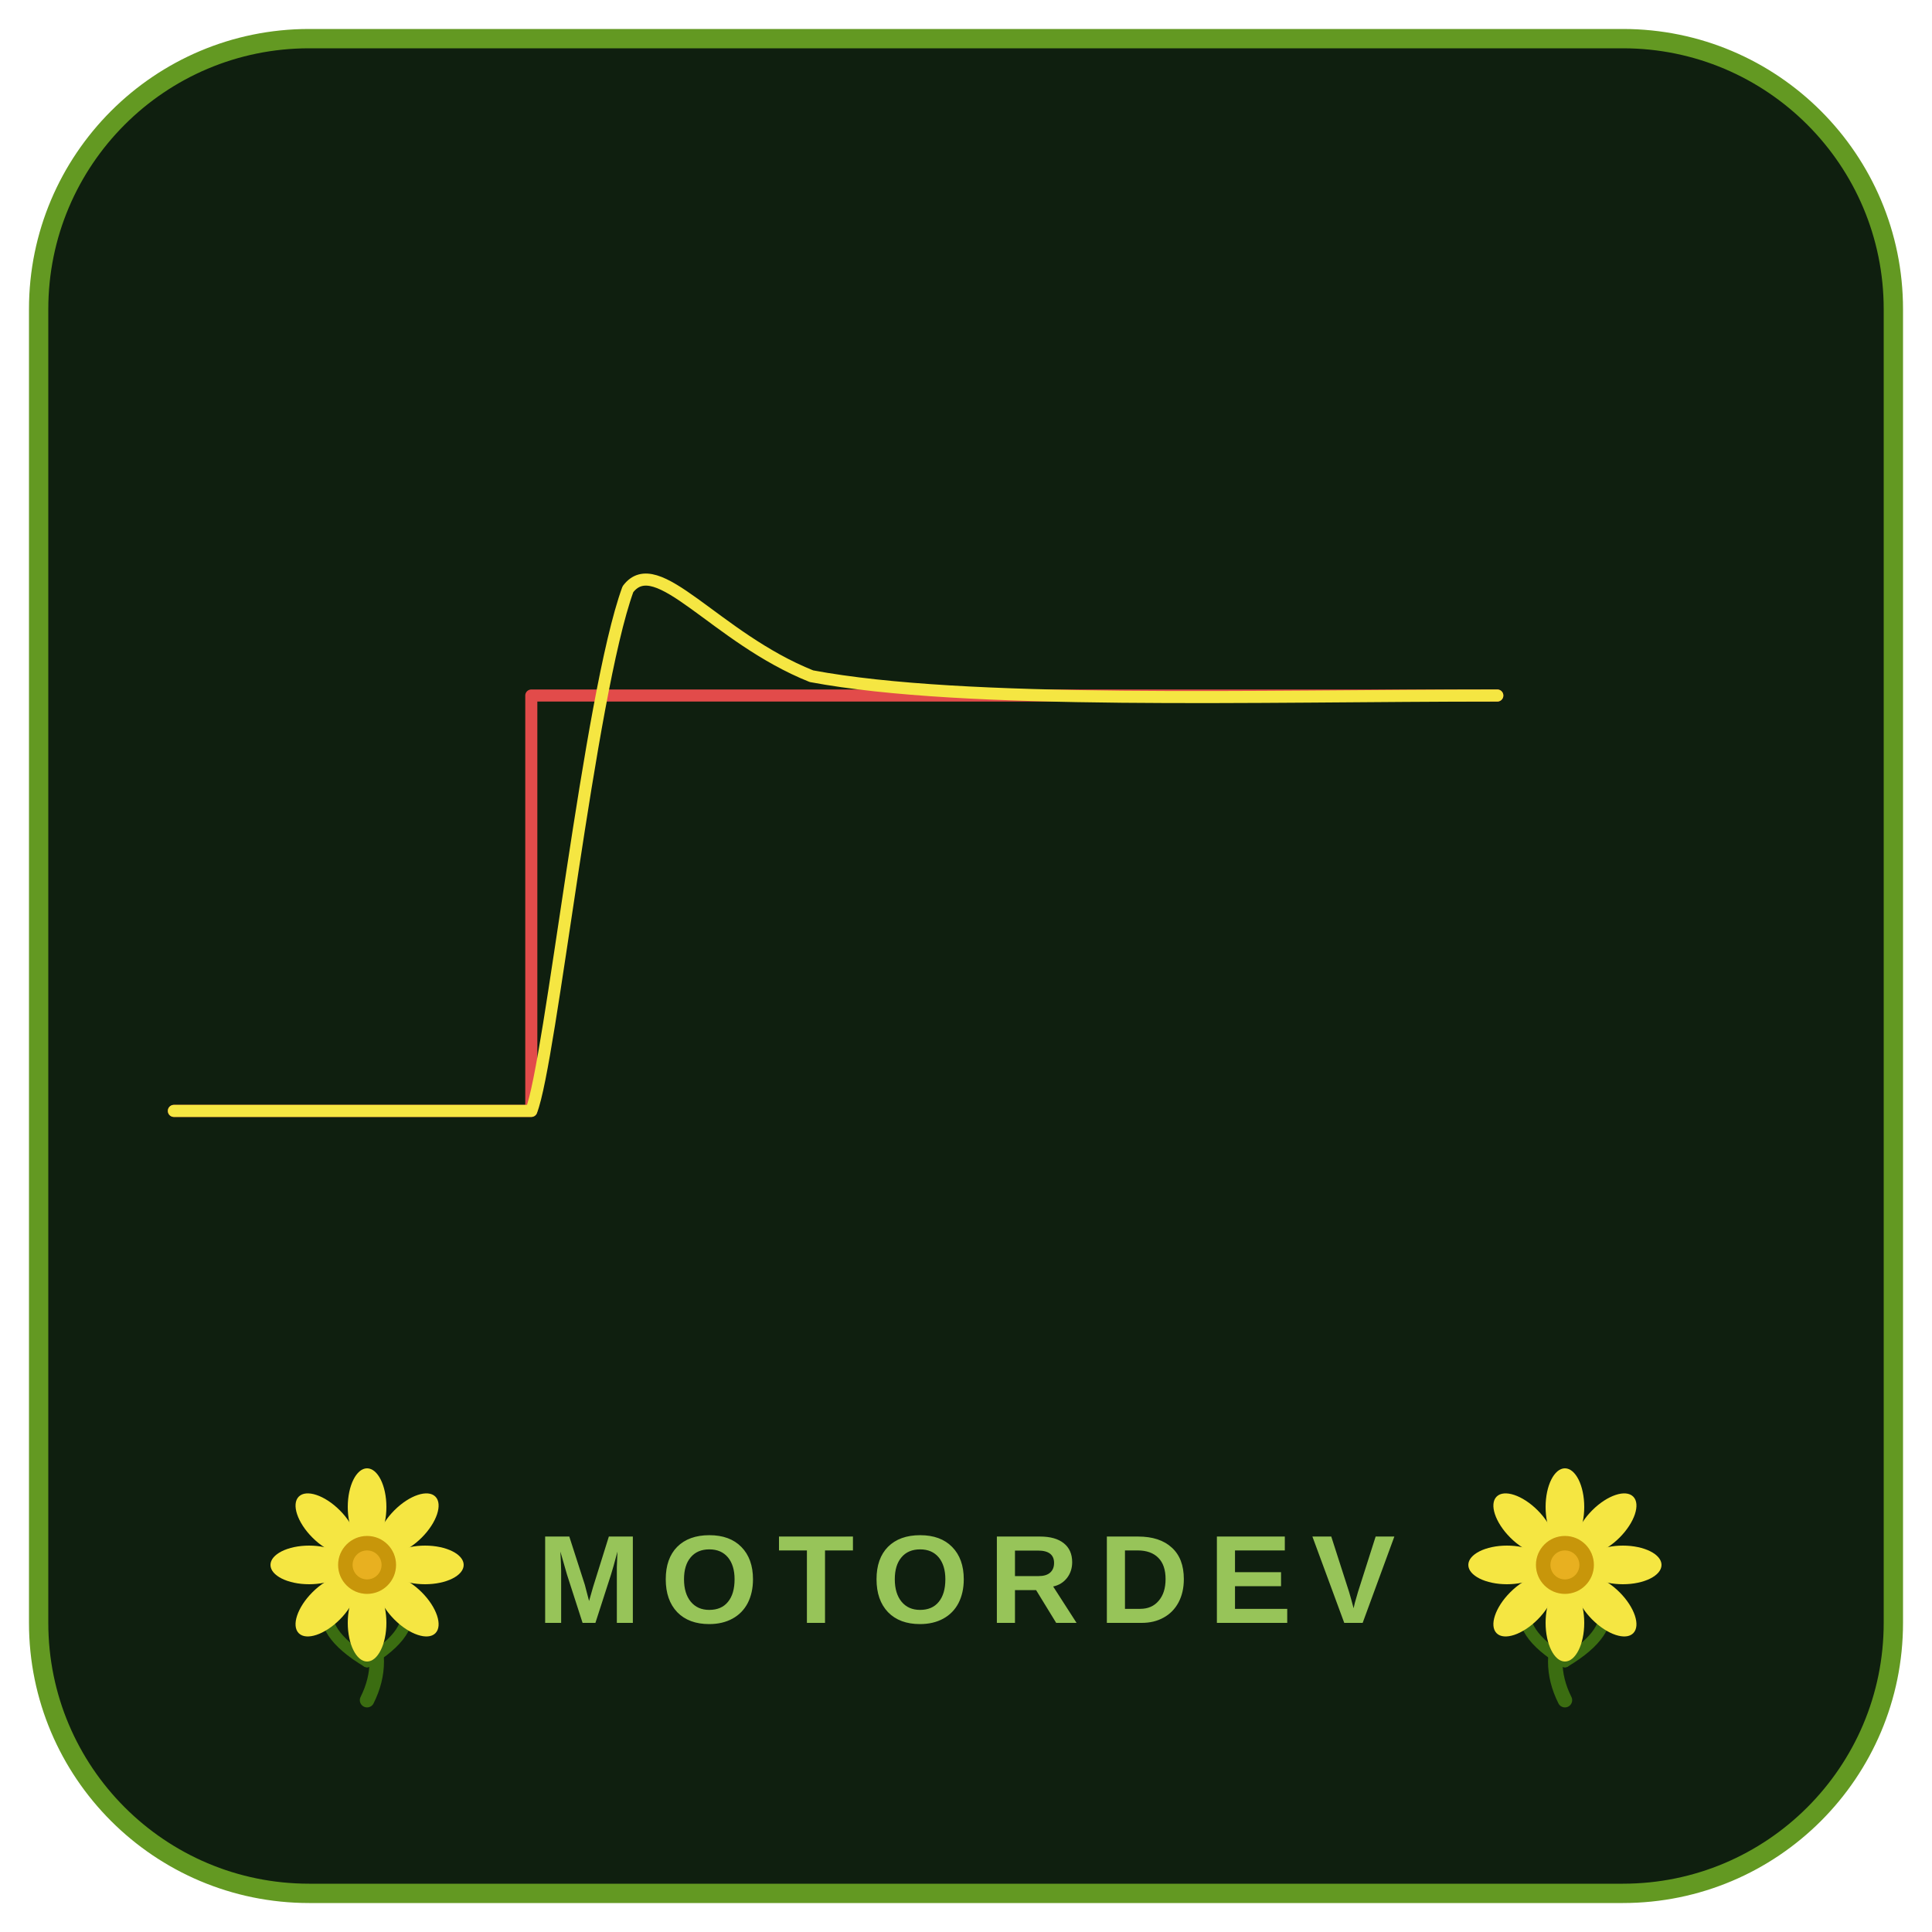
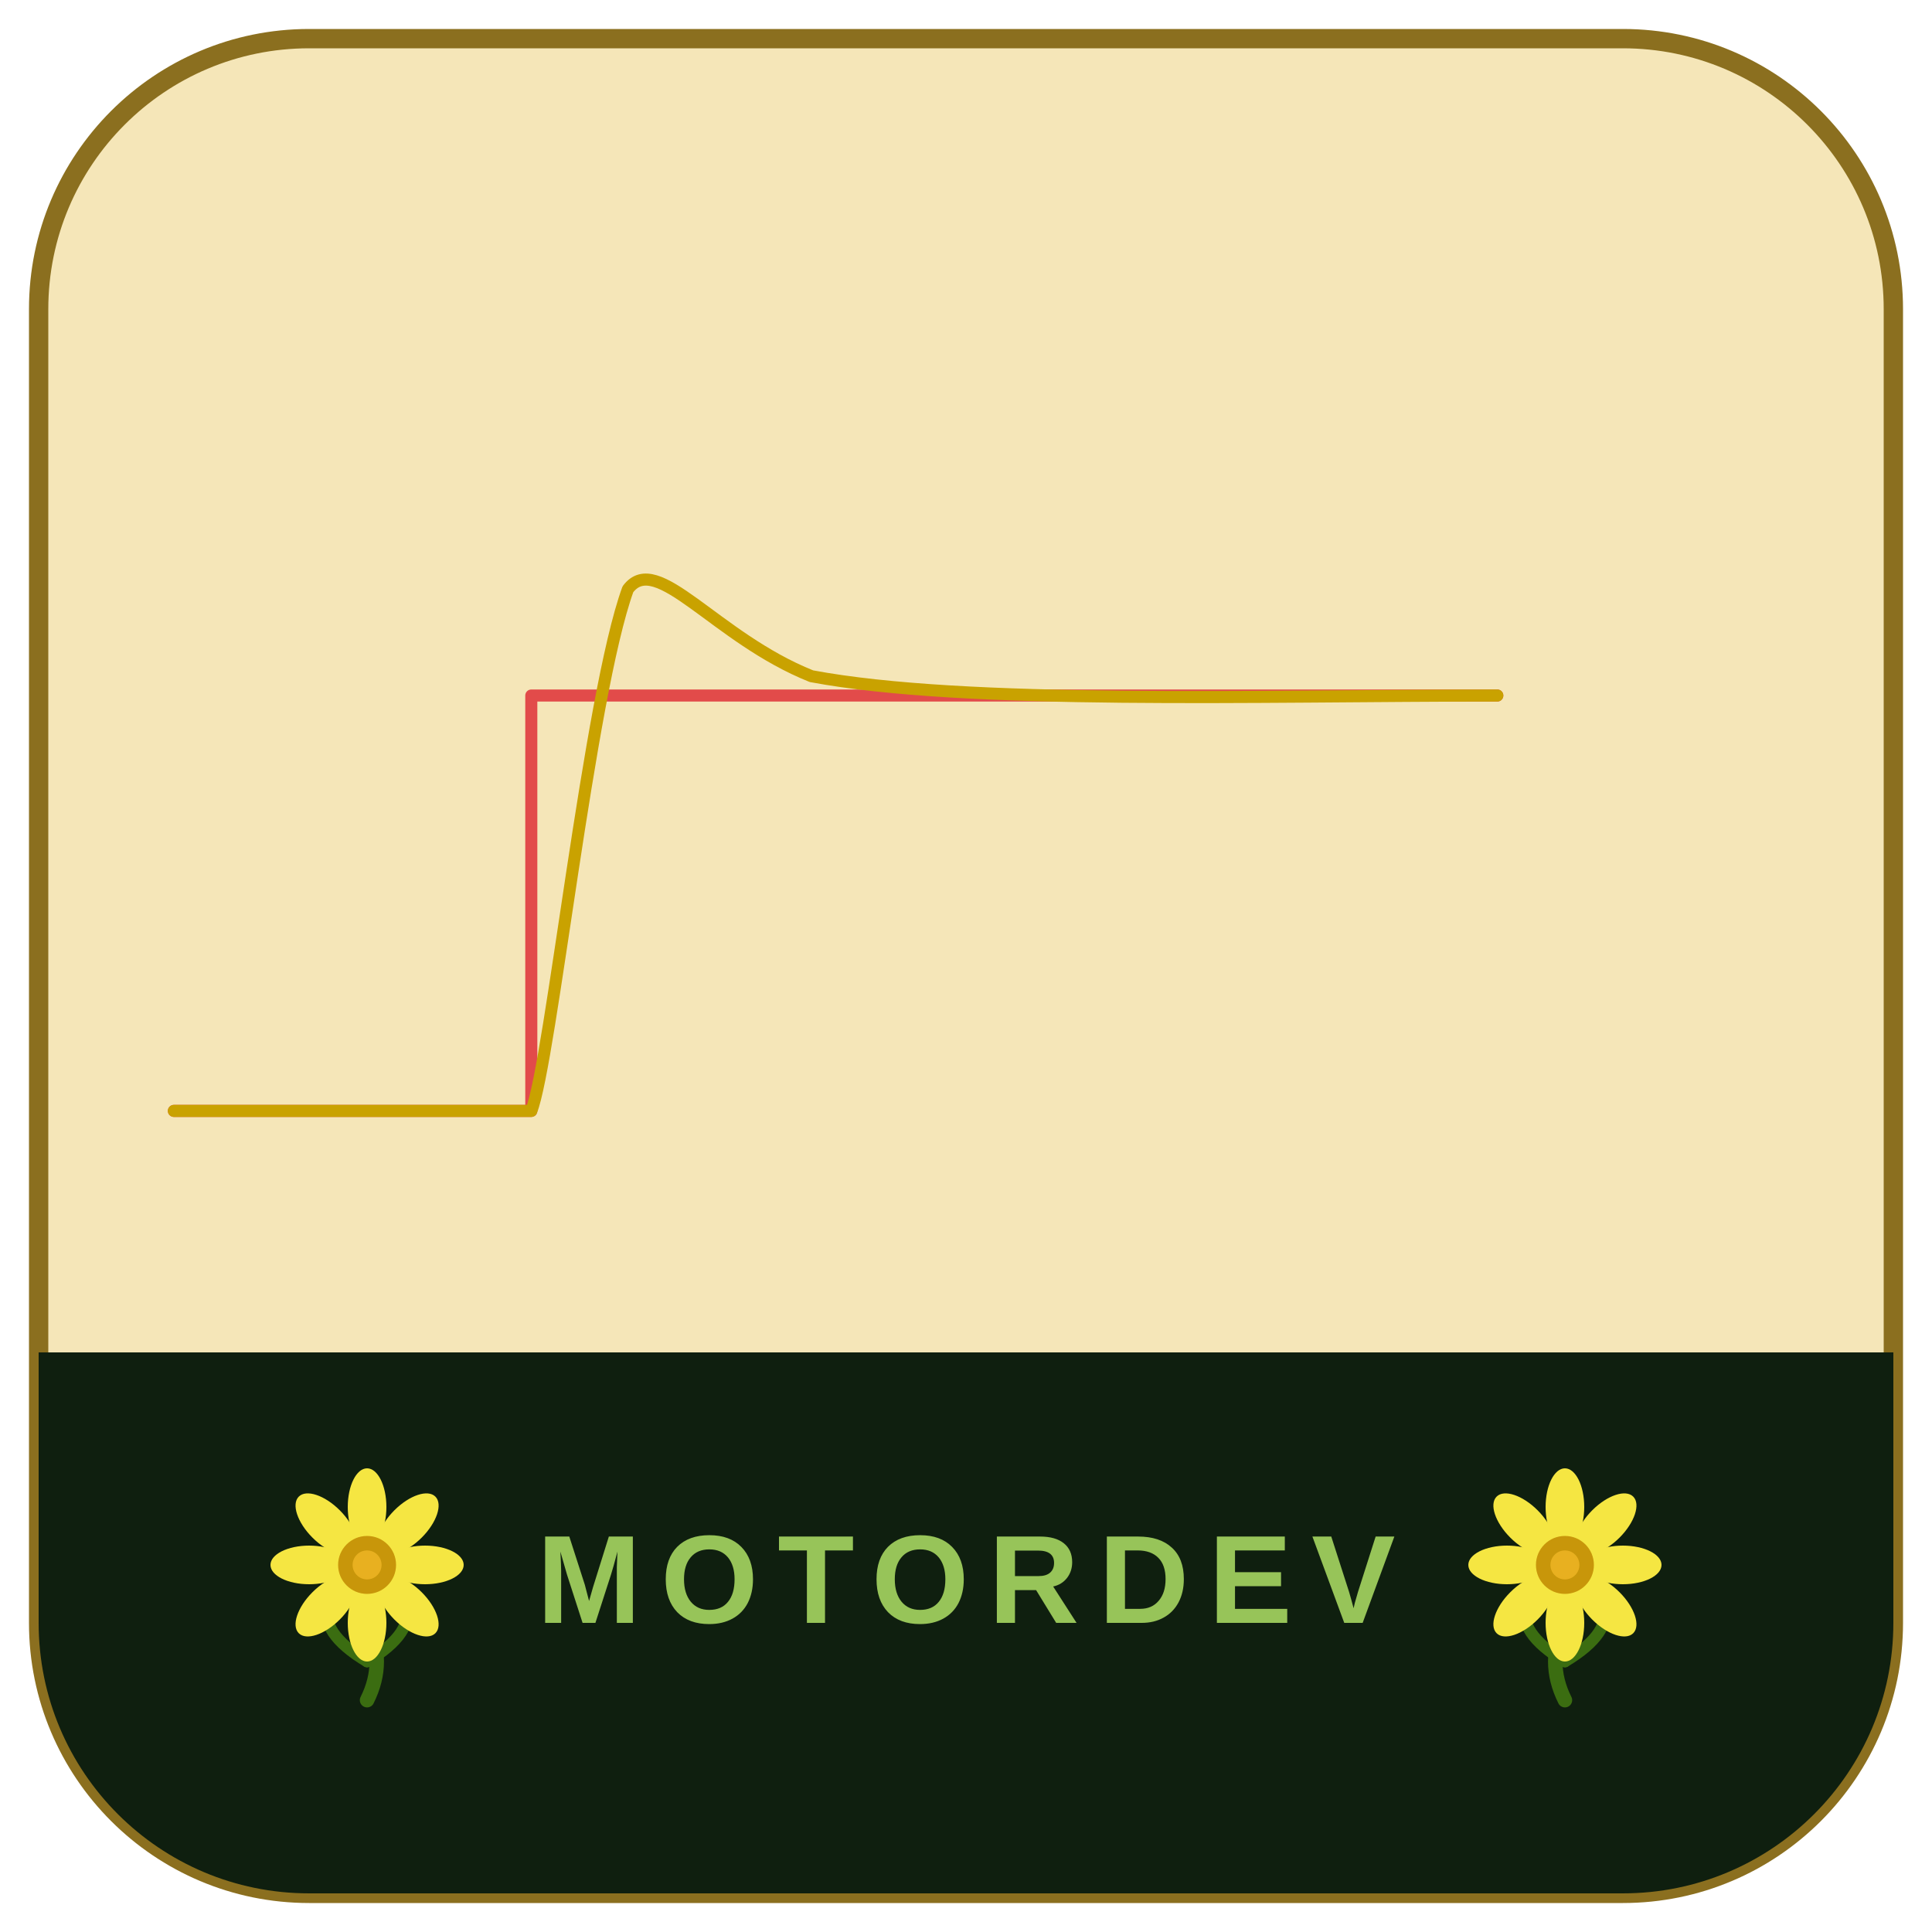
<svg xmlns="http://www.w3.org/2000/svg" width="200" height="200" viewBox="0 0 200 200">
-   <rect x="4" y="4" width="192" height="192" rx="28" fill="#0f1f0f" stroke="#639922" stroke-width="2" />
+   <rect x="4" y="4" width="192" height="192" rx="28" fill="#F5E6B8" stroke="#8B6F1F" stroke-width="2" />
+   <clipPath id="bottomClip">
+     <rect x="4" y="4" width="192" height="192" rx="28" />
+   </clipPath>
+   <rect x="4" y="140" width="192" height="56" fill="#0f1f0f" clip-path="url(#bottomClip)" />
  <polyline points="18,115 55,115 55,72 155,72" fill="none" stroke="#E24B4A" stroke-width="1.25" stroke-linecap="round" stroke-linejoin="round" />
-   <path d="M18,115 C50,115 54,115 55,115 C57,110 61,72 65,61 C68,57 74,66 84,70 C100,73 130,72 155,72" fill="none" stroke="#f5e642" stroke-width="1.25" stroke-linecap="round" stroke-linejoin="round" />
+   <path d="M18,115 C50,115 54,115 55,115 C57,110 61,72 65,61 C68,57 74,66 84,70 C100,73 130,72 155,72" fill="none" stroke="#C9A200" stroke-width="1.25" stroke-linecap="round" stroke-linejoin="round" />
  <g transform="translate(38,162)">
    <path d="M0,6 Q2,10 0,14" fill="none" stroke="#3B6D11" stroke-width="1.5" stroke-linecap="round" />
    <path d="M0,10 Q-5,7 -4,4" fill="none" stroke="#3B6D11" stroke-width="1.2" stroke-linecap="round" />
    <path d="M0,10 Q5,7 4,4" fill="none" stroke="#3B6D11" stroke-width="1.2" stroke-linecap="round" />
    <ellipse cx="0" cy="-6" rx="2" ry="4" fill="#f5e642" transform="rotate(0)" />
    <ellipse cx="0" cy="-6" rx="2" ry="4" fill="#f5e642" transform="rotate(45)" />
    <ellipse cx="0" cy="-6" rx="2" ry="4" fill="#f5e642" transform="rotate(90)" />
    <ellipse cx="0" cy="-6" rx="2" ry="4" fill="#f5e642" transform="rotate(135)" />
    <ellipse cx="0" cy="-6" rx="2" ry="4" fill="#f5e642" transform="rotate(180)" />
    <ellipse cx="0" cy="-6" rx="2" ry="4" fill="#f5e642" transform="rotate(225)" />
    <ellipse cx="0" cy="-6" rx="2" ry="4" fill="#f5e642" transform="rotate(270)" />
    <ellipse cx="0" cy="-6" rx="2" ry="4" fill="#f5e642" transform="rotate(315)" />
    <circle cx="0" cy="0" r="3" fill="#c8960a" />
    <circle cx="0" cy="0" r="1.5" fill="#e8b020" />
  </g>
  <text x="100" y="168" text-anchor="middle" font-family="Arial" font-size="13" font-weight="700" fill="#97C459" letter-spacing="2">MOTORDEV</text>
  <g transform="translate(162,162)">
    <path d="M0,6 Q-2,10 0,14" fill="none" stroke="#3B6D11" stroke-width="1.5" stroke-linecap="round" />
    <path d="M0,10 Q-5,7 -4,4" fill="none" stroke="#3B6D11" stroke-width="1.2" stroke-linecap="round" />
    <path d="M0,10 Q5,7 4,4" fill="none" stroke="#3B6D11" stroke-width="1.2" stroke-linecap="round" />
    <ellipse cx="0" cy="-6" rx="2" ry="4" fill="#f5e642" transform="rotate(0)" />
    <ellipse cx="0" cy="-6" rx="2" ry="4" fill="#f5e642" transform="rotate(45)" />
    <ellipse cx="0" cy="-6" rx="2" ry="4" fill="#f5e642" transform="rotate(90)" />
    <ellipse cx="0" cy="-6" rx="2" ry="4" fill="#f5e642" transform="rotate(135)" />
    <ellipse cx="0" cy="-6" rx="2" ry="4" fill="#f5e642" transform="rotate(180)" />
    <ellipse cx="0" cy="-6" rx="2" ry="4" fill="#f5e642" transform="rotate(225)" />
    <ellipse cx="0" cy="-6" rx="2" ry="4" fill="#f5e642" transform="rotate(270)" />
    <ellipse cx="0" cy="-6" rx="2" ry="4" fill="#f5e642" transform="rotate(315)" />
    <circle cx="0" cy="0" r="3" fill="#c8960a" />
    <circle cx="0" cy="0" r="1.5" fill="#e8b020" />
  </g>
</svg>
